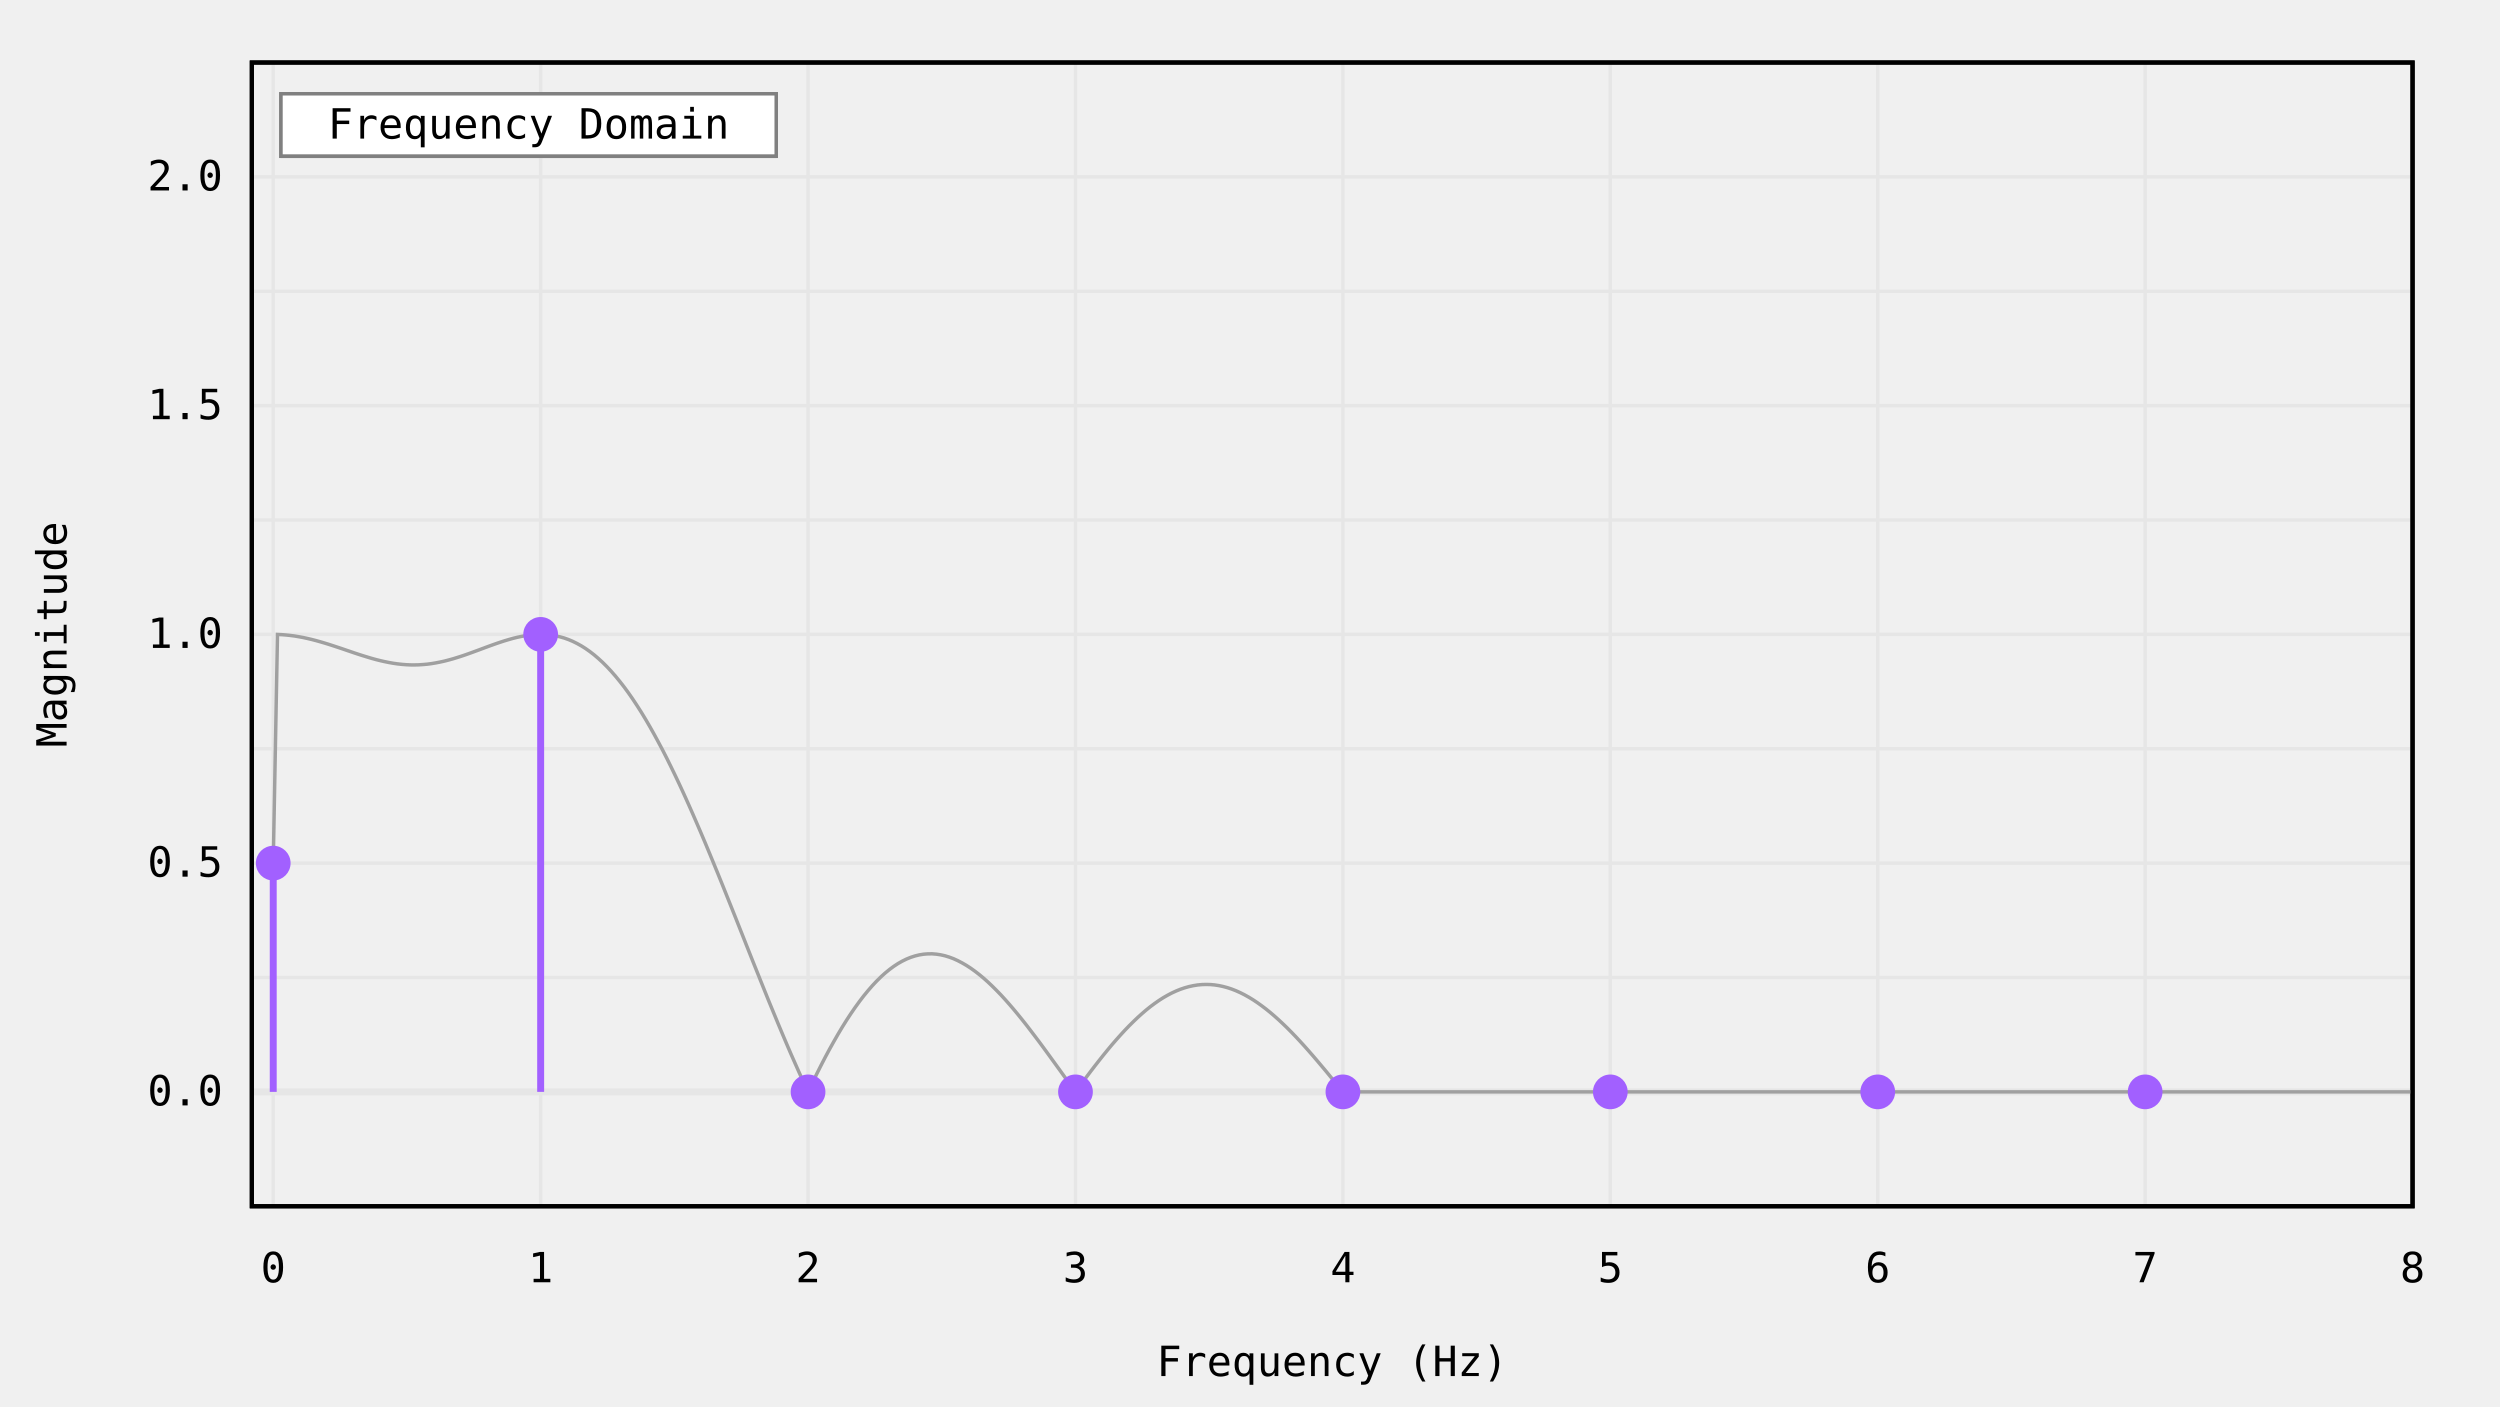
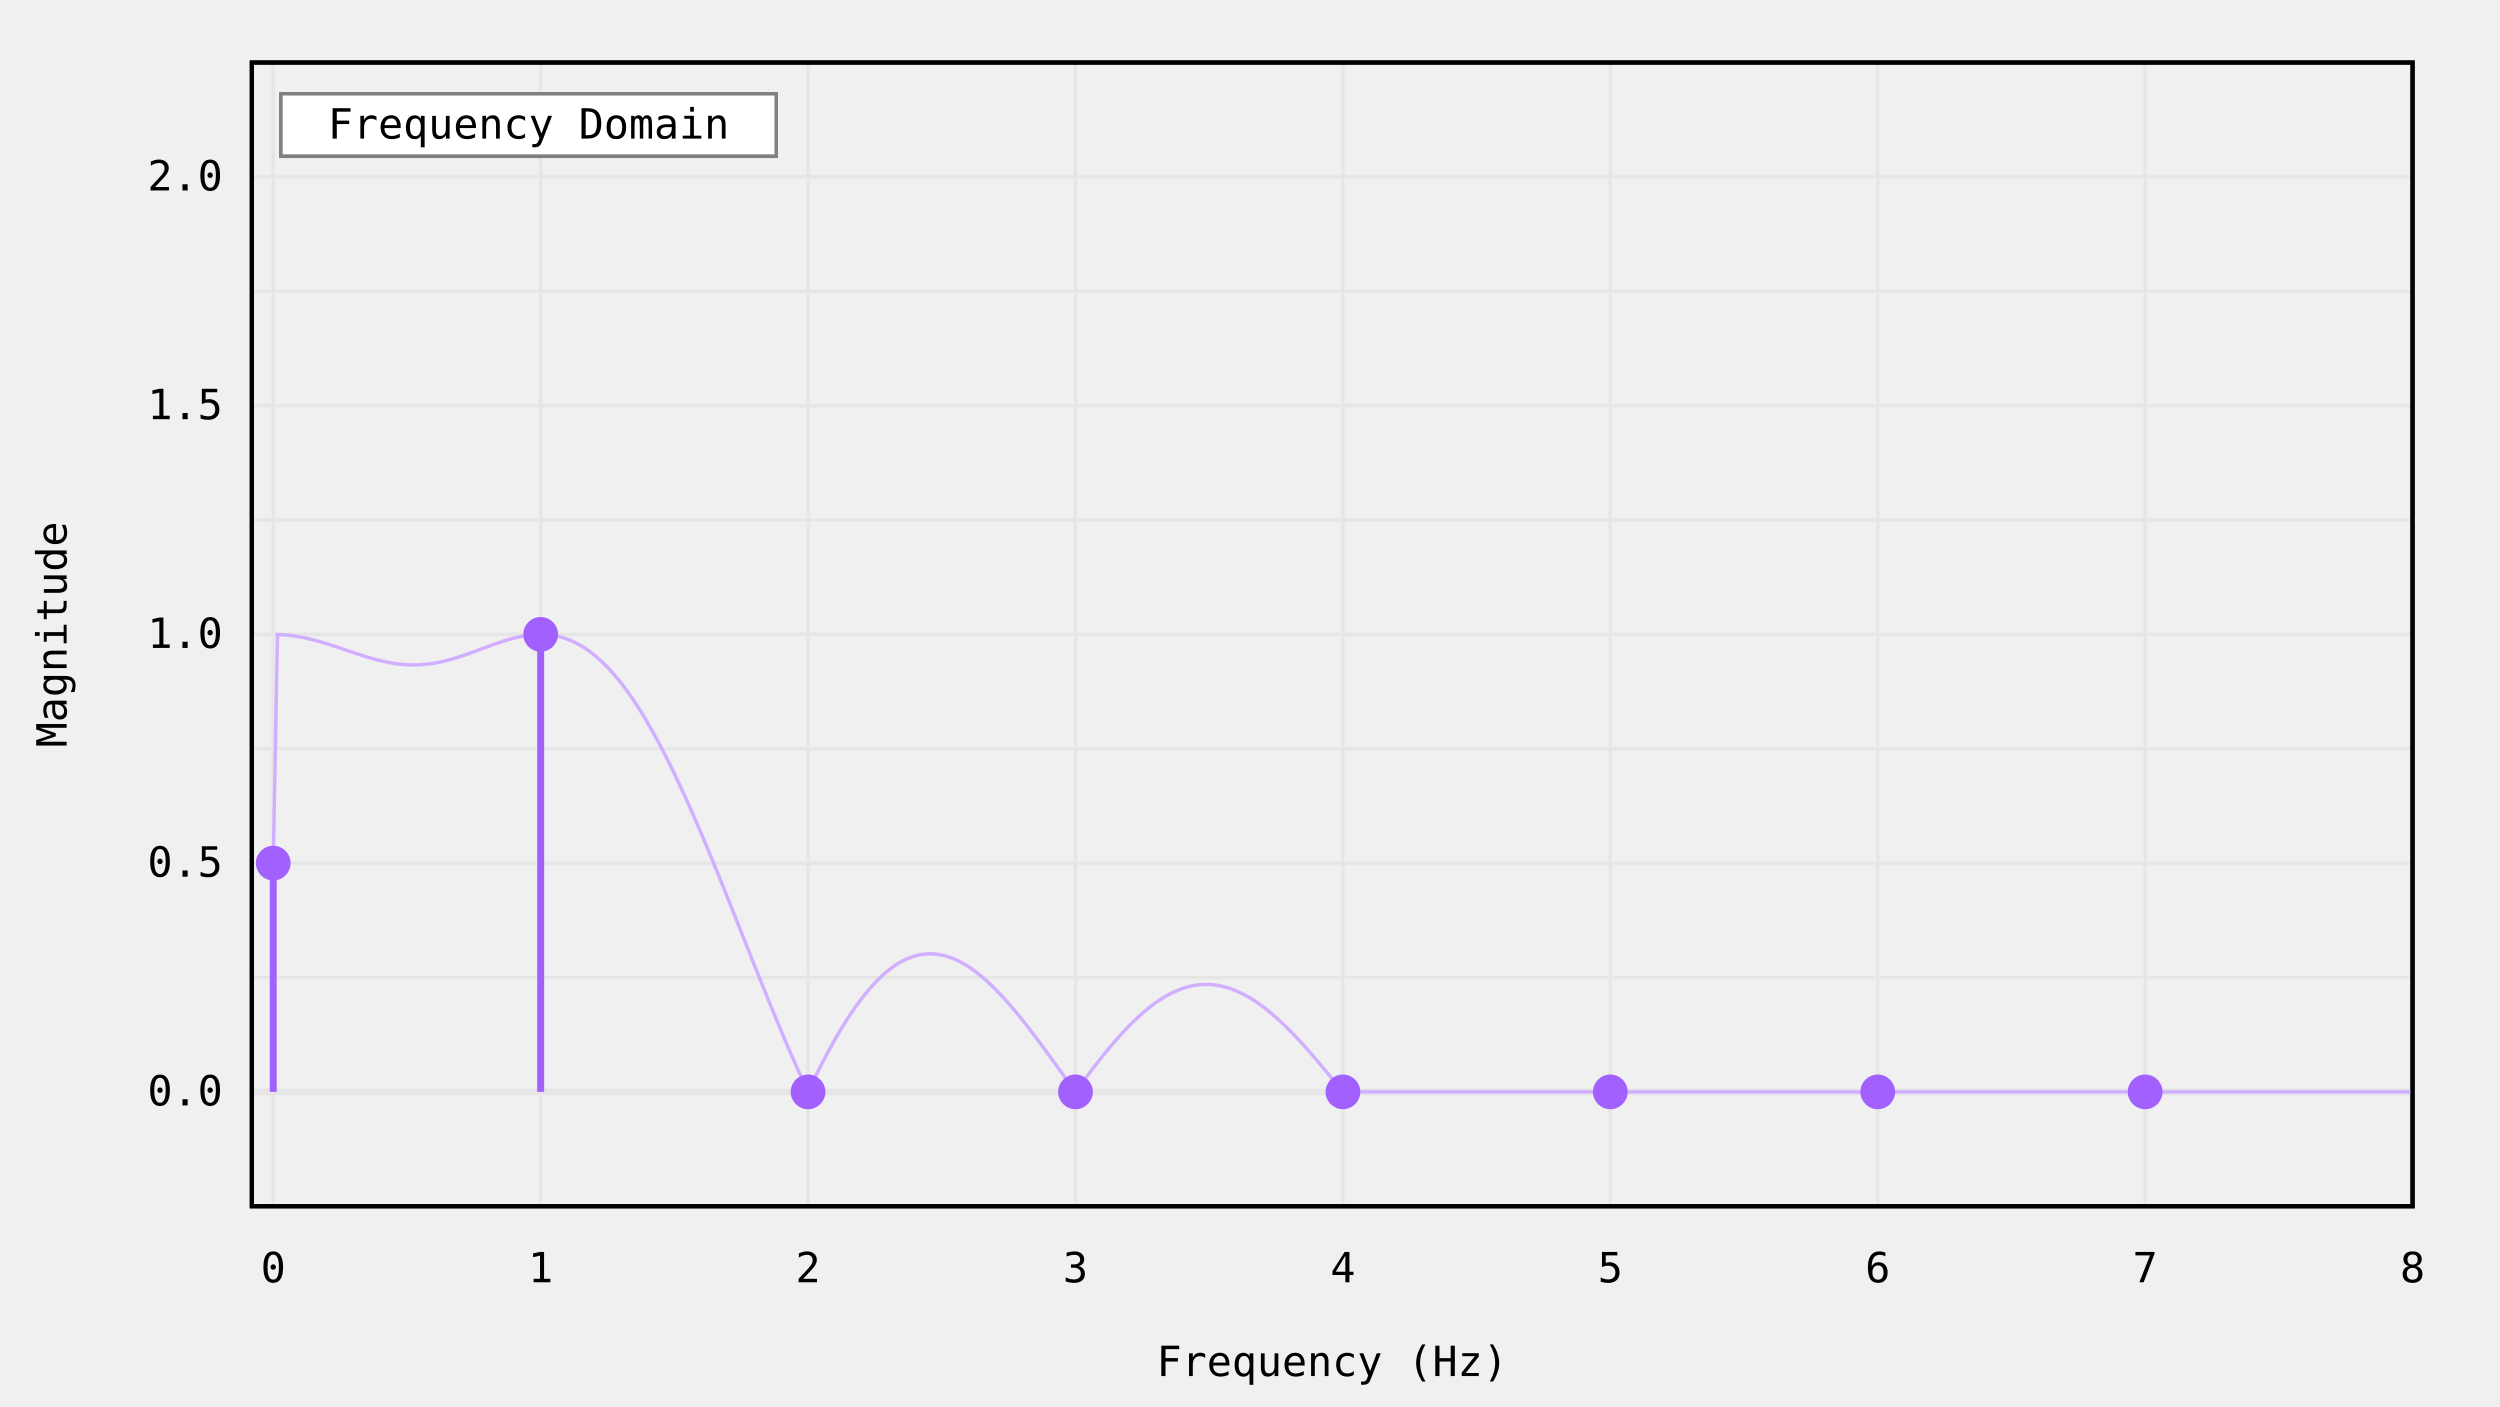
<svg xmlns="http://www.w3.org/2000/svg" xmlns:xlink="http://www.w3.org/1999/xlink" width="720" height="405" viewBox="0 0 720 405">
  <g id="gnuplot_canvas">
    <rect x="0" y="0" width="720" height="405" fill="none" />
    <defs>
      <circle id="gpDot" r="0.5" stroke-width="0.5" stroke="currentColor" />
      <path id="gpPt0" stroke-width="0.222" stroke="currentColor" d="M-1,0 h2 M0,-1 v2" />
      <path id="gpPt1" stroke-width="0.222" stroke="currentColor" d="M-1,-1 L1,1 M1,-1 L-1,1" />
      <path id="gpPt2" stroke-width="0.222" stroke="currentColor" d="M-1,0 L1,0 M0,-1 L0,1 M-1,-1 L1,1 M-1,1 L1,-1" />
      <rect id="gpPt3" stroke-width="0.222" stroke="currentColor" x="-1" y="-1" width="2" height="2" />
      <rect id="gpPt4" stroke-width="0.222" stroke="currentColor" fill="currentColor" x="-1" y="-1" width="2" height="2" />
      <circle id="gpPt5" stroke-width="0.222" stroke="currentColor" cx="0" cy="0" r="1" />
      <use xlink:href="#gpPt5" id="gpPt6" fill="currentColor" stroke="none" />
      <path id="gpPt7" stroke-width="0.222" stroke="currentColor" d="M0,-1.33 L-1.33,0.67 L1.33,0.67 z" />
      <use xlink:href="#gpPt7" id="gpPt8" fill="currentColor" stroke="none" />
      <use xlink:href="#gpPt7" id="gpPt9" stroke="currentColor" transform="rotate(180)" />
      <use xlink:href="#gpPt9" id="gpPt10" fill="currentColor" stroke="none" />
      <use xlink:href="#gpPt3" id="gpPt11" stroke="currentColor" transform="rotate(45)" />
      <use xlink:href="#gpPt11" id="gpPt12" fill="currentColor" stroke="none" />
      <path id="gpPt13" stroke-width="0.222" stroke="currentColor" d="M0,1.330 L1.265,0.411 L0.782,-1.067 L-0.782,-1.076 L-1.265,0.411 z" />
      <use xlink:href="#gpPt13" id="gpPt14" fill="currentColor" stroke="none" />
      <filter id="textbox" filterUnits="objectBoundingBox" x="0" y="0" height="1" width="1">
        <feFlood flood-color="white" flood-opacity="1" result="bgnd" />
        <feComposite in="SourceGraphic" in2="bgnd" operator="atop" />
      </filter>
      <filter id="greybox" filterUnits="objectBoundingBox" x="0" y="0" height="1" width="1">
        <feFlood flood-color="lightgrey" flood-opacity="1" result="grey" />
        <feComposite in="SourceGraphic" in2="grey" operator="atop" />
      </filter>
    </defs>
    <g fill="none" color="white" stroke="currentColor" stroke-width="1.00" stroke-linecap="butt" stroke-linejoin="miter">
</g>
    <g fill="none" color="white" stroke="currentColor" stroke-width="1.20" stroke-linecap="butt" stroke-linejoin="miter">
</g>
    <g fill="none" color="black" stroke="currentColor" stroke-width="1.20" stroke-linecap="butt" stroke-linejoin="miter">
</g>
    <g fill="none" color="black" stroke="black" stroke-width="1.00" stroke-linecap="butt" stroke-linejoin="miter">
</g>
    <g fill="none" color="black" stroke="currentColor" stroke-width="1.00" stroke-linecap="butt" stroke-linejoin="miter">
      <path stroke="rgb(230, 230, 230)" class="gridline" d="M72.53,347.40 L694.82,347.40  " />
    </g>
    <g fill="none" color="black" stroke="rgb(230, 230, 230)" stroke-width="1.20" stroke-linecap="butt" stroke-linejoin="miter">
</g>
    <g fill="none" color="black" stroke="currentColor" stroke-width="1.20" stroke-linecap="butt" stroke-linejoin="miter">
      <path stroke="black" d="M72.53,347.40 M694.82,347.40  " />
    </g>
    <g fill="none" color="black" stroke="black" stroke-width="1.00" stroke-linecap="butt" stroke-linejoin="miter">
</g>
    <g fill="none" color="black" stroke="currentColor" stroke-width="1.00" stroke-linecap="butt" stroke-linejoin="miter">
      <path stroke="rgb(230, 230, 230)" class="gridline" d="M72.53,314.46 L694.82,314.46  " />
    </g>
    <g fill="none" color="black" stroke="rgb(230, 230, 230)" stroke-width="1.20" stroke-linecap="butt" stroke-linejoin="miter">
</g>
    <g fill="none" color="black" stroke="currentColor" stroke-width="1.20" stroke-linecap="butt" stroke-linejoin="miter">
      <path stroke="black" d="M72.53,314.46 M694.82,314.46  " />
      <g transform="translate(64.14,318.36)" stroke="none" fill="black" font-family="monospace" font-size="12.00" text-anchor="end">
        <text>
          <tspan font-family="monospace"> 0.0</tspan>
        </text>
      </g>
    </g>
    <g fill="none" color="black" stroke="currentColor" stroke-width="1.20" stroke-linecap="butt" stroke-linejoin="miter">
</g>
    <g fill="none" color="black" stroke="black" stroke-width="1.00" stroke-linecap="butt" stroke-linejoin="miter">
</g>
    <g fill="none" color="black" stroke="currentColor" stroke-width="1.00" stroke-linecap="butt" stroke-linejoin="miter">
      <path stroke="rgb(230, 230, 230)" class="gridline" d="M72.53,281.52 L694.82,281.52  " />
    </g>
    <g fill="none" color="black" stroke="rgb(230, 230, 230)" stroke-width="1.20" stroke-linecap="butt" stroke-linejoin="miter">
</g>
    <g fill="none" color="black" stroke="currentColor" stroke-width="1.20" stroke-linecap="butt" stroke-linejoin="miter">
      <path stroke="black" d="M72.53,281.52 M694.82,281.52  " />
    </g>
    <g fill="none" color="black" stroke="black" stroke-width="1.00" stroke-linecap="butt" stroke-linejoin="miter">
</g>
    <g fill="none" color="black" stroke="currentColor" stroke-width="1.00" stroke-linecap="butt" stroke-linejoin="miter">
      <path stroke="rgb(230, 230, 230)" class="gridline" d="M72.53,248.58 L694.82,248.58  " />
    </g>
    <g fill="none" color="black" stroke="rgb(230, 230, 230)" stroke-width="1.20" stroke-linecap="butt" stroke-linejoin="miter">
</g>
    <g fill="none" color="black" stroke="currentColor" stroke-width="1.20" stroke-linecap="butt" stroke-linejoin="miter">
      <path stroke="black" d="M72.53,248.58 M694.82,248.58  " />
      <g transform="translate(64.14,252.48)" stroke="none" fill="black" font-family="monospace" font-size="12.00" text-anchor="end">
        <text>
          <tspan font-family="monospace"> 0.5</tspan>
        </text>
      </g>
    </g>
    <g fill="none" color="black" stroke="currentColor" stroke-width="1.20" stroke-linecap="butt" stroke-linejoin="miter">
</g>
    <g fill="none" color="black" stroke="black" stroke-width="1.00" stroke-linecap="butt" stroke-linejoin="miter">
</g>
    <g fill="none" color="black" stroke="currentColor" stroke-width="1.00" stroke-linecap="butt" stroke-linejoin="miter">
      <path stroke="rgb(230, 230, 230)" class="gridline" d="M72.53,215.64 L694.82,215.64  " />
    </g>
    <g fill="none" color="black" stroke="rgb(230, 230, 230)" stroke-width="1.20" stroke-linecap="butt" stroke-linejoin="miter">
</g>
    <g fill="none" color="black" stroke="currentColor" stroke-width="1.20" stroke-linecap="butt" stroke-linejoin="miter">
      <path stroke="black" d="M72.53,215.64 M694.82,215.64  " />
    </g>
    <g fill="none" color="black" stroke="black" stroke-width="1.00" stroke-linecap="butt" stroke-linejoin="miter">
</g>
    <g fill="none" color="black" stroke="currentColor" stroke-width="1.00" stroke-linecap="butt" stroke-linejoin="miter">
      <path stroke="rgb(230, 230, 230)" class="gridline" d="M72.53,182.70 L694.82,182.70  " />
    </g>
    <g fill="none" color="black" stroke="rgb(230, 230, 230)" stroke-width="1.20" stroke-linecap="butt" stroke-linejoin="miter">
</g>
    <g fill="none" color="black" stroke="currentColor" stroke-width="1.20" stroke-linecap="butt" stroke-linejoin="miter">
      <path stroke="black" d="M72.53,182.70 M694.82,182.70  " />
      <g transform="translate(64.14,186.60)" stroke="none" fill="black" font-family="monospace" font-size="12.00" text-anchor="end">
        <text>
          <tspan font-family="monospace"> 1.0</tspan>
        </text>
      </g>
    </g>
    <g fill="none" color="black" stroke="currentColor" stroke-width="1.20" stroke-linecap="butt" stroke-linejoin="miter">
</g>
    <g fill="none" color="black" stroke="black" stroke-width="1.00" stroke-linecap="butt" stroke-linejoin="miter">
</g>
    <g fill="none" color="black" stroke="currentColor" stroke-width="1.00" stroke-linecap="butt" stroke-linejoin="miter">
      <path stroke="rgb(230, 230, 230)" class="gridline" d="M72.53,149.77 L694.82,149.77  " />
    </g>
    <g fill="none" color="black" stroke="rgb(230, 230, 230)" stroke-width="1.20" stroke-linecap="butt" stroke-linejoin="miter">
</g>
    <g fill="none" color="black" stroke="currentColor" stroke-width="1.20" stroke-linecap="butt" stroke-linejoin="miter">
      <path stroke="black" d="M72.53,149.77 M694.82,149.77  " />
    </g>
    <g fill="none" color="black" stroke="black" stroke-width="1.00" stroke-linecap="butt" stroke-linejoin="miter">
</g>
    <g fill="none" color="black" stroke="currentColor" stroke-width="1.00" stroke-linecap="butt" stroke-linejoin="miter">
      <path stroke="rgb(230, 230, 230)" class="gridline" d="M72.53,116.83 L694.82,116.83  " />
    </g>
    <g fill="none" color="black" stroke="rgb(230, 230, 230)" stroke-width="1.20" stroke-linecap="butt" stroke-linejoin="miter">
</g>
    <g fill="none" color="black" stroke="currentColor" stroke-width="1.20" stroke-linecap="butt" stroke-linejoin="miter">
      <path stroke="black" d="M72.53,116.83 M694.82,116.83  " />
      <g transform="translate(64.14,120.73)" stroke="none" fill="black" font-family="monospace" font-size="12.00" text-anchor="end">
        <text>
          <tspan font-family="monospace"> 1.5</tspan>
        </text>
      </g>
    </g>
    <g fill="none" color="black" stroke="currentColor" stroke-width="1.20" stroke-linecap="butt" stroke-linejoin="miter">
</g>
    <g fill="none" color="black" stroke="black" stroke-width="1.00" stroke-linecap="butt" stroke-linejoin="miter">
</g>
    <g fill="none" color="black" stroke="currentColor" stroke-width="1.00" stroke-linecap="butt" stroke-linejoin="miter">
      <path stroke="rgb(230, 230, 230)" class="gridline" d="M72.53,83.89 L694.82,83.89  " />
    </g>
    <g fill="none" color="black" stroke="rgb(230, 230, 230)" stroke-width="1.20" stroke-linecap="butt" stroke-linejoin="miter">
</g>
    <g fill="none" color="black" stroke="currentColor" stroke-width="1.20" stroke-linecap="butt" stroke-linejoin="miter">
      <path stroke="black" d="M72.53,83.89 M694.82,83.89  " />
    </g>
    <g fill="none" color="black" stroke="black" stroke-width="1.00" stroke-linecap="butt" stroke-linejoin="miter">
</g>
    <g fill="none" color="black" stroke="currentColor" stroke-width="1.00" stroke-linecap="butt" stroke-linejoin="miter">
      <path stroke="rgb(230, 230, 230)" class="gridline" d="M72.53,50.95 L694.82,50.95  " />
    </g>
    <g fill="none" color="black" stroke="rgb(230, 230, 230)" stroke-width="1.20" stroke-linecap="butt" stroke-linejoin="miter">
</g>
    <g fill="none" color="black" stroke="currentColor" stroke-width="1.20" stroke-linecap="butt" stroke-linejoin="miter">
      <path stroke="black" d="M72.53,50.95 M694.82,50.95  " />
      <g transform="translate(64.14,54.85)" stroke="none" fill="black" font-family="monospace" font-size="12.00" text-anchor="end">
        <text>
          <tspan font-family="monospace"> 2.0</tspan>
        </text>
      </g>
    </g>
    <g fill="none" color="black" stroke="currentColor" stroke-width="1.20" stroke-linecap="butt" stroke-linejoin="miter">
</g>
    <g fill="none" color="black" stroke="black" stroke-width="1.00" stroke-linecap="butt" stroke-linejoin="miter">
</g>
    <g fill="none" color="black" stroke="currentColor" stroke-width="1.00" stroke-linecap="butt" stroke-linejoin="miter">
      <path stroke="rgb(230, 230, 230)" class="gridline" d="M72.53,18.01 L694.82,18.01  " />
    </g>
    <g fill="none" color="black" stroke="rgb(230, 230, 230)" stroke-width="1.20" stroke-linecap="butt" stroke-linejoin="miter">
</g>
    <g fill="none" color="black" stroke="currentColor" stroke-width="1.20" stroke-linecap="butt" stroke-linejoin="miter">
      <path stroke="black" d="M72.53,18.01 M694.82,18.01  " />
    </g>
    <g fill="none" color="black" stroke="black" stroke-width="1.00" stroke-linecap="butt" stroke-linejoin="miter">
</g>
    <g fill="none" color="black" stroke="currentColor" stroke-width="1.00" stroke-linecap="butt" stroke-linejoin="miter">
      <path stroke="rgb(230, 230, 230)" class="gridline" d="M78.69,347.40 L78.69,18.01  " />
    </g>
    <g fill="none" color="black" stroke="rgb(230, 230, 230)" stroke-width="1.20" stroke-linecap="butt" stroke-linejoin="miter">
</g>
    <g fill="none" color="black" stroke="currentColor" stroke-width="1.20" stroke-linecap="butt" stroke-linejoin="miter">
      <path stroke="black" d="M78.69,347.40 M78.69,18.01  " />
      <g transform="translate(78.69,369.30)" stroke="none" fill="black" font-family="monospace" font-size="12.00" text-anchor="middle">
        <text>
          <tspan font-family="monospace"> 0</tspan>
        </text>
      </g>
    </g>
    <g fill="none" color="black" stroke="currentColor" stroke-width="1.20" stroke-linecap="butt" stroke-linejoin="miter">
</g>
    <g fill="none" color="black" stroke="black" stroke-width="1.00" stroke-linecap="butt" stroke-linejoin="miter">
</g>
    <g fill="none" color="black" stroke="currentColor" stroke-width="1.00" stroke-linecap="butt" stroke-linejoin="miter">
      <path stroke="rgb(230, 230, 230)" class="gridline" d="M155.71,347.40 L155.71,45.01 M155.71,27.01 L155.71,18.01  " />
    </g>
    <g fill="none" color="black" stroke="rgb(230, 230, 230)" stroke-width="1.20" stroke-linecap="butt" stroke-linejoin="miter">
</g>
    <g fill="none" color="black" stroke="currentColor" stroke-width="1.20" stroke-linecap="butt" stroke-linejoin="miter">
      <path stroke="black" d="M155.71,347.40 M155.71,18.01  " />
      <g transform="translate(155.71,369.30)" stroke="none" fill="black" font-family="monospace" font-size="12.00" text-anchor="middle">
        <text>
          <tspan font-family="monospace"> 1</tspan>
        </text>
      </g>
    </g>
    <g fill="none" color="black" stroke="currentColor" stroke-width="1.20" stroke-linecap="butt" stroke-linejoin="miter">
</g>
    <g fill="none" color="black" stroke="black" stroke-width="1.00" stroke-linecap="butt" stroke-linejoin="miter">
</g>
    <g fill="none" color="black" stroke="currentColor" stroke-width="1.00" stroke-linecap="butt" stroke-linejoin="miter">
      <path stroke="rgb(230, 230, 230)" class="gridline" d="M232.72,347.40 L232.72,18.01  " />
    </g>
    <g fill="none" color="black" stroke="rgb(230, 230, 230)" stroke-width="1.20" stroke-linecap="butt" stroke-linejoin="miter">
</g>
    <g fill="none" color="black" stroke="currentColor" stroke-width="1.20" stroke-linecap="butt" stroke-linejoin="miter">
      <path stroke="black" d="M232.72,347.40 M232.72,18.01  " />
      <g transform="translate(232.72,369.30)" stroke="none" fill="black" font-family="monospace" font-size="12.00" text-anchor="middle">
        <text>
          <tspan font-family="monospace"> 2</tspan>
        </text>
      </g>
    </g>
    <g fill="none" color="black" stroke="currentColor" stroke-width="1.20" stroke-linecap="butt" stroke-linejoin="miter">
</g>
    <g fill="none" color="black" stroke="black" stroke-width="1.00" stroke-linecap="butt" stroke-linejoin="miter">
</g>
    <g fill="none" color="black" stroke="currentColor" stroke-width="1.00" stroke-linecap="butt" stroke-linejoin="miter">
      <path stroke="rgb(230, 230, 230)" class="gridline" d="M309.74,347.40 L309.74,18.01  " />
    </g>
    <g fill="none" color="black" stroke="rgb(230, 230, 230)" stroke-width="1.20" stroke-linecap="butt" stroke-linejoin="miter">
</g>
    <g fill="none" color="black" stroke="currentColor" stroke-width="1.20" stroke-linecap="butt" stroke-linejoin="miter">
      <path stroke="black" d="M309.74,347.40 M309.74,18.01  " />
      <g transform="translate(309.74,369.30)" stroke="none" fill="black" font-family="monospace" font-size="12.00" text-anchor="middle">
        <text>
          <tspan font-family="monospace"> 3</tspan>
        </text>
      </g>
    </g>
    <g fill="none" color="black" stroke="currentColor" stroke-width="1.20" stroke-linecap="butt" stroke-linejoin="miter">
</g>
    <g fill="none" color="black" stroke="black" stroke-width="1.00" stroke-linecap="butt" stroke-linejoin="miter">
</g>
    <g fill="none" color="black" stroke="currentColor" stroke-width="1.00" stroke-linecap="butt" stroke-linejoin="miter">
      <path stroke="rgb(230, 230, 230)" class="gridline" d="M386.76,347.40 L386.76,18.01  " />
    </g>
    <g fill="none" color="black" stroke="rgb(230, 230, 230)" stroke-width="1.20" stroke-linecap="butt" stroke-linejoin="miter">
</g>
    <g fill="none" color="black" stroke="currentColor" stroke-width="1.20" stroke-linecap="butt" stroke-linejoin="miter">
      <path stroke="black" d="M386.76,347.40 M386.76,18.01  " />
      <g transform="translate(386.76,369.30)" stroke="none" fill="black" font-family="monospace" font-size="12.00" text-anchor="middle">
        <text>
          <tspan font-family="monospace"> 4</tspan>
        </text>
      </g>
    </g>
    <g fill="none" color="black" stroke="currentColor" stroke-width="1.20" stroke-linecap="butt" stroke-linejoin="miter">
</g>
    <g fill="none" color="black" stroke="black" stroke-width="1.00" stroke-linecap="butt" stroke-linejoin="miter">
</g>
    <g fill="none" color="black" stroke="currentColor" stroke-width="1.00" stroke-linecap="butt" stroke-linejoin="miter">
      <path stroke="rgb(230, 230, 230)" class="gridline" d="M463.77,347.40 L463.77,18.01  " />
    </g>
    <g fill="none" color="black" stroke="rgb(230, 230, 230)" stroke-width="1.20" stroke-linecap="butt" stroke-linejoin="miter">
</g>
    <g fill="none" color="black" stroke="currentColor" stroke-width="1.20" stroke-linecap="butt" stroke-linejoin="miter">
      <path stroke="black" d="M463.77,347.40 M463.77,18.01  " />
      <g transform="translate(463.77,369.30)" stroke="none" fill="black" font-family="monospace" font-size="12.00" text-anchor="middle">
        <text>
          <tspan font-family="monospace"> 5</tspan>
        </text>
      </g>
    </g>
    <g fill="none" color="black" stroke="currentColor" stroke-width="1.20" stroke-linecap="butt" stroke-linejoin="miter">
</g>
    <g fill="none" color="black" stroke="black" stroke-width="1.00" stroke-linecap="butt" stroke-linejoin="miter">
</g>
    <g fill="none" color="black" stroke="currentColor" stroke-width="1.00" stroke-linecap="butt" stroke-linejoin="miter">
      <path stroke="rgb(230, 230, 230)" class="gridline" d="M540.79,347.40 L540.79,18.01  " />
    </g>
    <g fill="none" color="black" stroke="rgb(230, 230, 230)" stroke-width="1.20" stroke-linecap="butt" stroke-linejoin="miter">
</g>
    <g fill="none" color="black" stroke="currentColor" stroke-width="1.20" stroke-linecap="butt" stroke-linejoin="miter">
      <path stroke="black" d="M540.79,347.40 M540.79,18.01  " />
      <g transform="translate(540.79,369.30)" stroke="none" fill="black" font-family="monospace" font-size="12.00" text-anchor="middle">
        <text>
          <tspan font-family="monospace"> 6</tspan>
        </text>
      </g>
    </g>
    <g fill="none" color="black" stroke="currentColor" stroke-width="1.20" stroke-linecap="butt" stroke-linejoin="miter">
</g>
    <g fill="none" color="black" stroke="black" stroke-width="1.00" stroke-linecap="butt" stroke-linejoin="miter">
</g>
    <g fill="none" color="black" stroke="currentColor" stroke-width="1.00" stroke-linecap="butt" stroke-linejoin="miter">
      <path stroke="rgb(230, 230, 230)" class="gridline" d="M617.80,347.40 L617.80,18.01  " />
    </g>
    <g fill="none" color="black" stroke="rgb(230, 230, 230)" stroke-width="1.20" stroke-linecap="butt" stroke-linejoin="miter">
</g>
    <g fill="none" color="black" stroke="currentColor" stroke-width="1.20" stroke-linecap="butt" stroke-linejoin="miter">
      <path stroke="black" d="M617.80,347.40 M617.80,18.01  " />
      <g transform="translate(617.80,369.30)" stroke="none" fill="black" font-family="monospace" font-size="12.00" text-anchor="middle">
        <text>
          <tspan font-family="monospace"> 7</tspan>
        </text>
      </g>
    </g>
    <g fill="none" color="black" stroke="currentColor" stroke-width="1.20" stroke-linecap="butt" stroke-linejoin="miter">
</g>
    <g fill="none" color="black" stroke="black" stroke-width="1.00" stroke-linecap="butt" stroke-linejoin="miter">
</g>
    <g fill="none" color="black" stroke="currentColor" stroke-width="1.00" stroke-linecap="butt" stroke-linejoin="miter">
      <path stroke="rgb(230, 230, 230)" class="gridline" d="M694.82,347.40 L694.82,18.01  " />
    </g>
    <g fill="none" color="black" stroke="rgb(230, 230, 230)" stroke-width="1.20" stroke-linecap="butt" stroke-linejoin="miter">
</g>
    <g fill="none" color="black" stroke="currentColor" stroke-width="1.20" stroke-linecap="butt" stroke-linejoin="miter">
      <path stroke="black" d="M694.82,347.40 M694.82,18.01  " />
      <g transform="translate(694.82,369.30)" stroke="none" fill="black" font-family="monospace" font-size="12.00" text-anchor="middle">
        <text>
          <tspan font-family="monospace"> 8</tspan>
        </text>
      </g>
    </g>
    <g fill="none" color="black" stroke="currentColor" stroke-width="1.20" stroke-linecap="butt" stroke-linejoin="miter">
</g>
    <g fill="none" color="black" stroke="black" stroke-width="2.00" stroke-linecap="butt" stroke-linejoin="miter">
</g>
    <g fill="none" color="black" stroke="currentColor" stroke-width="2.00" stroke-linecap="butt" stroke-linejoin="miter">
      <path stroke="rgb(230, 230, 230)" d="M72.53,314.46 L694.82,314.46  " />
    </g>
    <g fill="none" color="black" stroke="rgb(230, 230, 230)" stroke-width="1.20" stroke-linecap="butt" stroke-linejoin="miter">
</g>
    <g fill="none" color="black" stroke="currentColor" stroke-width="1.20" stroke-linecap="butt" stroke-linejoin="miter">
      <path stroke="black" d="M72.53,18.01 L72.53,347.40 L694.82,347.40 L694.82,18.01 L72.53,18.01 Z  " />
    </g>
    <g fill="none" color="black" stroke="currentColor" stroke-width="1.20" stroke-linecap="butt" stroke-linejoin="miter">
      <g transform="translate(19.18,182.71) rotate(270)" stroke="none" fill="black" font-family="monospace" font-size="12.00" text-anchor="middle">
        <text>
          <tspan font-family="monospace">Magnitude</tspan>
        </text>
      </g>
    </g>
    <g fill="none" color="black" stroke="currentColor" stroke-width="1.20" stroke-linecap="butt" stroke-linejoin="miter">
      <g transform="translate(383.67,396.30)" stroke="none" fill="black" font-family="monospace" font-size="12.00" text-anchor="middle">
        <text>
          <tspan font-family="monospace">Frequency (Hz)</tspan>
        </text>
      </g>
    </g>
    <g fill="none" color="black" stroke="currentColor" stroke-width="1.20" stroke-linecap="butt" stroke-linejoin="miter">
</g>
    <g fill="none" color="black" stroke="currentColor" stroke-width="1.00" stroke-linecap="butt" stroke-linejoin="miter">
</g>
    <g fill="none" color="black" stroke="currentColor" stroke-width="1.00" stroke-linecap="butt" stroke-linejoin="miter">
      <path stroke="rgb(128, 128, 128)" d="M80.92,45.01 L80.92,27.01 L223.55,27.01 L223.55,45.01 L80.92,45.01 Z  " />
      <path stroke="rgb(128, 128, 128)" d="M80.92,45.01 L223.55,45.01  " />
    </g>
    <g id="gnuplot_plot_1">
      <g fill="none" color="black" stroke="currentColor" stroke-width="1.00" stroke-linecap="butt" stroke-linejoin="miter">
-         <path stroke="rgb(160, 160, 160)" d="M78.69,248.58 L79.92,182.72 L81.16,182.78 L82.39,182.88 L83.62,183.01 L84.85,183.17 L86.08,183.38 L87.32,183.61   L88.55,183.88 L89.78,184.17 L91.01,184.49 L92.25,184.84 L93.48,185.20 L94.71,185.58 L95.94,185.98 L97.18,186.39   L98.41,186.80 L99.64,187.22 L100.87,187.64 L102.10,188.06 L103.34,188.47 L104.57,188.86 L105.80,189.24 L107.03,189.61   L108.27,189.95 L109.50,190.26 L110.73,190.54 L111.96,190.79 L113.19,191.01 L114.43,191.19 L115.66,191.33 L116.89,191.43   L118.12,191.49 L119.36,191.50 L120.59,191.47 L121.82,191.39 L123.05,191.28 L124.28,191.12 L125.52,190.91 L126.75,190.67   L127.98,190.40 L129.21,190.08 L130.45,189.74 L131.68,189.36 L132.91,188.97 L134.14,188.55 L135.38,188.11 L136.61,187.66   L137.84,187.21 L139.07,186.75 L140.30,186.29 L141.54,185.84 L142.77,185.40 L144.00,184.98 L145.23,184.58 L146.47,184.21   L147.70,183.86 L148.93,183.55 L150.16,183.29 L151.39,183.07 L152.63,182.89 L153.86,182.77 L155.09,182.71 L156.32,182.71   L157.56,182.78 L158.79,182.91 L160.02,183.12 L161.25,183.40 L162.48,183.75 L163.72,184.19 L164.95,184.71 L166.18,185.32   L167.41,186.00 L168.65,186.78 L169.88,187.65 L171.11,188.60 L172.34,189.65 L173.58,190.79 L174.81,192.02 L176.04,193.34   L177.27,194.75 L178.50,196.25 L179.74,197.84 L180.97,199.52 L182.20,201.29 L183.43,203.15 L184.67,205.09 L185.90,207.12   L187.13,209.23 L188.36,211.42 L189.59,213.68 L190.83,216.02 L192.06,218.43 L193.29,220.92 L194.52,223.46 L195.76,226.08   L196.99,228.75 L198.22,231.48 L199.45,234.26 L200.68,237.09 L201.92,239.97 L203.15,242.88 L204.38,245.84 L205.61,248.83   L206.85,251.85 L208.08,254.89 L209.31,257.96 L210.54,261.04 L211.78,264.14 L213.01,267.24 L214.24,270.35 L215.47,273.46   L216.70,276.56 L217.94,279.65 L219.17,282.73 L220.40,285.79 L221.63,288.83 L222.87,291.84 L224.10,294.82 L225.33,297.76   L226.56,300.67 L227.79,303.53 L229.03,306.34 L230.26,309.11 L231.49,311.81 L232.72,314.46 L233.96,311.87 L235.19,309.35   L236.42,306.90 L237.65,304.52 L238.88,302.22 L240.12,300.00 L241.35,297.85 L242.58,295.79 L243.81,293.82 L245.05,291.93   L246.28,290.14 L247.51,288.44 L248.74,286.83 L249.98,285.32 L251.21,283.90 L252.44,282.59 L253.67,281.37 L254.90,280.26   L256.14,279.24 L257.37,278.33 L258.60,277.52 L259.83,276.82 L261.07,276.21 L262.30,275.71 L263.53,275.31 L264.76,275.01   L265.99,274.81 L267.23,274.71 L268.46,274.70 L269.69,274.80 L270.92,274.99 L272.16,275.27 L273.39,275.65 L274.62,276.11   L275.85,276.67 L277.08,277.31 L278.32,278.03 L279.55,278.83 L280.78,279.71 L282.01,280.66 L283.25,281.69 L284.48,282.78   L285.71,283.95 L286.94,285.17 L288.18,286.45 L289.41,287.79 L290.64,289.18 L291.87,290.61 L293.10,292.09 L294.34,293.62   L295.57,295.17 L296.80,296.77 L298.03,298.39 L299.27,300.03 L300.50,301.70 L301.73,303.38 L302.96,305.08 L304.19,306.78   L305.43,308.49 L306.66,310.20 L307.89,311.91 L309.12,313.61 L310.36,313.62 L311.59,311.94 L312.82,310.28 L314.05,308.65   L315.28,307.04 L316.52,305.46 L317.75,303.91 L318.98,302.40 L320.21,300.92 L321.45,299.49 L322.68,298.11 L323.91,296.77   L325.14,295.49 L326.38,294.26 L327.61,293.08 L328.84,291.97 L330.07,290.91 L331.30,289.92 L332.54,289.00 L333.77,288.14   L335.00,287.35 L336.23,286.64 L337.47,285.99 L338.70,285.42 L339.93,284.92 L341.16,284.50 L342.39,284.15 L343.63,283.88   L344.86,283.68 L346.09,283.56 L347.32,283.52 L348.56,283.55 L349.79,283.66 L351.02,283.85 L352.25,284.11 L353.48,284.44   L354.72,284.85 L355.95,285.33 L357.18,285.88 L358.41,286.50 L359.65,287.19 L360.88,287.94 L362.11,288.76 L363.34,289.64   L364.58,290.58 L365.81,291.57 L367.04,292.62 L368.27,293.72 L369.50,294.87 L370.74,296.07 L371.97,297.31 L373.20,298.59   L374.43,299.91 L375.67,301.27 L376.90,302.66 L378.13,304.07 L379.36,305.51 L380.59,306.97 L381.83,308.44 L383.06,309.94   L384.29,311.44 L385.52,312.95 L386.76,314.46 L387.99,314.46 L389.22,314.46 L390.45,314.46 L391.68,314.46 L392.92,314.46   L394.15,314.46 L395.38,314.46 L396.61,314.46 L397.85,314.46 L399.08,314.46 L400.31,314.46 L401.54,314.46 L402.77,314.46   L404.01,314.46 L405.24,314.46 L406.47,314.46 L407.70,314.46 L408.94,314.46 L410.17,314.46 L411.40,314.46 L412.63,314.46   L413.87,314.46 L415.10,314.46 L416.33,314.46 L417.56,314.46 L418.79,314.46 L420.03,314.46 L421.26,314.46 L422.49,314.46   L423.72,314.46 L424.96,314.46 L426.19,314.46 L427.42,314.46 L428.65,314.46 L429.88,314.46 L431.12,314.46 L432.35,314.46   L433.58,314.46 L434.81,314.46 L436.05,314.46 L437.28,314.46 L438.51,314.46 L439.74,314.46 L440.97,314.46 L442.21,314.46   L443.44,314.46 L444.67,314.46 L445.90,314.46 L447.14,314.46 L448.37,314.46 L449.60,314.46 L450.83,314.46 L452.07,314.46   L453.30,314.46 L454.53,314.46 L455.76,314.46 L456.99,314.46 L458.23,314.46 L459.46,314.46 L460.69,314.46 L461.92,314.46   L463.16,314.46 L464.39,314.46 L465.62,314.46 L466.85,314.46 L468.08,314.46 L469.32,314.46 L470.55,314.46 L471.78,314.46   L473.01,314.46 L474.25,314.46 L475.48,314.46 L476.71,314.46 L477.94,314.46 L479.17,314.46 L480.41,314.46 L481.64,314.46   L482.87,314.46 L484.10,314.46 L485.34,314.46 L486.57,314.46 L487.80,314.46 L489.03,314.46 L490.27,314.46 L491.50,314.46   L492.73,314.46 L493.96,314.46 L495.19,314.46 L496.43,314.46 L497.66,314.46 L498.89,314.46 L500.12,314.46 L501.36,314.46   L502.59,314.46 L503.82,314.46 L505.05,314.46 L506.28,314.46 L507.52,314.46 L508.75,314.46 L509.98,314.46 L511.21,314.46   L512.45,314.46 L513.68,314.46 L514.91,314.46 L516.14,314.46 L517.37,314.46 L518.61,314.46 L519.84,314.46 L521.07,314.46   L522.30,314.46 L523.54,314.46 L524.77,314.46 L526.00,314.46 L527.23,314.46 L528.47,314.46 L529.70,314.46 L530.93,314.46   L532.16,314.46 L533.39,314.46 L534.63,314.46 L535.86,314.46 L537.09,314.46 L538.32,314.46 L539.56,314.46 L540.79,314.46   L542.02,314.46 L543.25,314.46 L544.48,314.46 L545.72,314.46 L546.95,314.46 L548.18,314.46 L549.41,314.46 L550.65,314.46   L551.88,314.46 L553.11,314.46 L554.34,314.46 L555.57,314.46 L556.81,314.46 L558.04,314.46 L559.27,314.46 L560.50,314.46   L561.74,314.46 L562.97,314.46 L564.20,314.46 L565.43,314.46 L566.67,314.46 L567.90,314.46 L569.13,314.46 L570.36,314.46   L571.59,314.46 L572.83,314.46 L574.06,314.46 L575.29,314.46 L576.52,314.46 L577.76,314.46 L578.99,314.46 L580.22,314.46   L581.45,314.46 L582.68,314.46 L583.92,314.46 L585.15,314.46 L586.38,314.46 L587.61,314.46 L588.85,314.46 L590.08,314.46   L591.31,314.46 L592.54,314.46 L593.77,314.46 L595.01,314.46 L596.24,314.46 L597.47,314.46 L598.70,314.46 L599.94,314.46   L601.17,314.46 L602.40,314.46 L603.63,314.46 L604.87,314.46 L606.10,314.46 L607.33,314.46 L608.56,314.46 L609.79,314.46   L611.03,314.46 L612.26,314.46 L613.49,314.46 L614.72,314.46 L615.96,314.46 L617.19,314.46 L618.42,314.46 L619.65,314.46   L620.88,314.46 L622.12,314.46 L623.35,314.46 L624.58,314.46 L625.81,314.46 L627.05,314.46 L628.28,314.46 L629.51,314.46   L630.74,314.46 L631.97,314.46 L633.21,314.46 L634.44,314.46 L635.67,314.46 L636.90,314.46 L638.14,314.46 L639.37,314.46   L640.60,314.46 L641.83,314.46 L643.07,314.46 L644.30,314.46 L645.53,314.46 L646.76,314.46 L647.99,314.46 L649.23,314.46   L650.46,314.46 L651.69,314.46 L652.92,314.46 L654.16,314.46 L655.39,314.46 L656.62,314.46 L657.85,314.46 L659.08,314.46   L660.32,314.46 L661.55,314.46 L662.78,314.46 L664.01,314.46 L665.25,314.46 L666.48,314.46 L667.71,314.46 L668.94,314.46   L670.17,314.46 L671.41,314.46 L672.64,314.46 L673.87,314.46 L675.10,314.46 L676.34,314.46 L677.57,314.46 L678.80,314.46   L680.03,314.46 L681.27,314.46 L682.50,314.46 L683.73,314.46 L684.96,314.46 L686.19,314.46 L687.43,314.46 L688.66,314.46   L689.89,314.46 L691.12,314.46 L692.36,314.46 L693.59,314.46 L694.82,314.46  " />
+         <path stroke="rgb(209, 175, 255)" d="M78.69,248.58 L79.92,182.72 L81.16,182.78 L82.39,182.88 L83.62,183.01 L84.85,183.17 L86.08,183.38 L87.32,183.61   L88.55,183.88 L89.78,184.17 L91.01,184.49 L92.25,184.84 L93.48,185.20 L94.71,185.58 L95.94,185.98 L97.18,186.39   L98.41,186.80 L99.64,187.22 L100.87,187.64 L102.10,188.06 L103.34,188.47 L104.57,188.86 L105.80,189.24 L107.03,189.61   L108.27,189.95 L109.50,190.26 L110.73,190.54 L111.96,190.79 L113.19,191.01 L114.43,191.19 L115.66,191.33 L116.89,191.43   L118.12,191.49 L119.36,191.50 L120.59,191.47 L121.82,191.39 L123.05,191.28 L124.28,191.12 L125.52,190.91 L126.75,190.67   L127.98,190.40 L129.21,190.08 L130.45,189.74 L131.68,189.36 L132.91,188.97 L134.14,188.55 L135.38,188.11 L136.61,187.66   L137.84,187.21 L139.07,186.75 L140.30,186.29 L141.54,185.84 L142.77,185.40 L144.00,184.98 L145.23,184.58 L146.47,184.21   L147.70,183.86 L148.93,183.55 L150.16,183.29 L151.39,183.07 L152.63,182.89 L153.86,182.77 L155.09,182.71 L156.32,182.71   L157.56,182.78 L158.79,182.91 L160.02,183.12 L161.25,183.40 L162.48,183.75 L163.72,184.19 L164.95,184.71 L166.18,185.32   L167.41,186.00 L168.65,186.78 L169.88,187.65 L171.11,188.60 L172.34,189.65 L173.58,190.79 L174.81,192.02 L176.04,193.34   L177.27,194.75 L178.50,196.25 L179.74,197.84 L180.97,199.52 L182.20,201.29 L183.43,203.15 L184.67,205.09 L185.90,207.12   L187.13,209.23 L188.36,211.42 L189.59,213.68 L190.83,216.02 L192.06,218.43 L193.29,220.92 L194.52,223.46 L195.76,226.08   L196.99,228.75 L198.22,231.48 L199.45,234.26 L200.68,237.09 L201.92,239.97 L203.15,242.88 L204.38,245.84 L205.61,248.83   L206.85,251.85 L208.08,254.89 L209.31,257.96 L210.54,261.04 L211.78,264.14 L213.01,267.24 L214.24,270.35 L215.47,273.46   L216.70,276.56 L217.94,279.65 L219.17,282.73 L220.40,285.79 L221.63,288.83 L222.87,291.84 L224.10,294.82 L225.33,297.76   L226.56,300.67 L227.79,303.53 L229.03,306.34 L230.26,309.11 L231.49,311.81 L232.72,314.46 L233.96,311.87 L235.19,309.35   L236.42,306.90 L237.65,304.52 L238.88,302.22 L240.12,300.00 L241.35,297.85 L242.58,295.79 L243.81,293.82 L245.05,291.93   L246.28,290.14 L247.51,288.44 L248.74,286.83 L249.98,285.32 L251.21,283.90 L252.44,282.59 L253.67,281.37 L254.90,280.26   L256.14,279.24 L257.37,278.33 L258.60,277.52 L259.83,276.82 L261.07,276.21 L262.30,275.71 L263.53,275.31 L264.76,275.01   L265.99,274.81 L267.23,274.71 L268.46,274.70 L269.69,274.80 L270.92,274.99 L272.16,275.27 L273.39,275.65 L274.62,276.11   L275.85,276.67 L277.08,277.31 L278.32,278.03 L279.55,278.83 L280.78,279.71 L282.01,280.66 L283.25,281.69 L284.48,282.78   L285.71,283.95 L286.94,285.17 L288.18,286.45 L289.41,287.79 L290.64,289.18 L291.87,290.61 L293.10,292.09 L294.34,293.62   L295.57,295.17 L296.80,296.77 L298.03,298.39 L299.27,300.03 L300.50,301.70 L301.73,303.38 L302.96,305.08 L304.19,306.78   L305.43,308.49 L306.66,310.20 L307.89,311.91 L309.12,313.61 L310.36,313.62 L311.59,311.94 L312.82,310.28 L314.05,308.65   L315.28,307.04 L316.52,305.46 L317.75,303.91 L318.98,302.40 L320.21,300.92 L321.45,299.49 L322.68,298.11 L323.91,296.77   L325.14,295.49 L326.38,294.26 L327.61,293.08 L328.84,291.97 L330.07,290.91 L331.30,289.92 L332.54,289.00 L333.77,288.14   L335.00,287.35 L336.23,286.64 L337.47,285.99 L338.70,285.42 L339.93,284.92 L341.16,284.50 L342.39,284.15 L343.63,283.88   L344.86,283.68 L346.09,283.56 L347.32,283.52 L348.56,283.55 L349.79,283.66 L351.02,283.85 L352.25,284.11 L353.48,284.44   L354.72,284.85 L355.95,285.33 L357.18,285.88 L358.41,286.50 L359.65,287.19 L360.88,287.94 L362.11,288.76 L363.34,289.64   L364.58,290.58 L365.81,291.57 L367.04,292.62 L368.27,293.72 L369.50,294.87 L370.74,296.07 L371.97,297.31 L373.20,298.59   L374.43,299.91 L375.67,301.27 L376.90,302.66 L378.13,304.07 L379.36,305.51 L380.59,306.97 L381.83,308.44 L383.06,309.94   L384.29,311.44 L385.52,312.95 L386.76,314.46 L387.99,314.46 L389.22,314.46 L390.45,314.46 L391.68,314.46 L392.92,314.46   L394.15,314.46 L395.38,314.46 L396.61,314.46 L397.85,314.46 L399.08,314.46 L400.31,314.46 L401.54,314.46 L402.77,314.46   L404.01,314.46 L405.24,314.46 L406.47,314.46 L407.70,314.46 L408.94,314.46 L410.17,314.46 L411.40,314.46 L412.63,314.46   L413.87,314.46 L415.10,314.46 L416.33,314.46 L417.56,314.46 L418.79,314.46 L420.03,314.46 L421.26,314.46 L422.49,314.46   L423.72,314.46 L424.96,314.46 L426.19,314.46 L427.42,314.46 L428.65,314.46 L429.88,314.46 L431.12,314.46 L432.35,314.46   L433.58,314.46 L434.81,314.46 L436.05,314.46 L437.28,314.46 L438.51,314.46 L439.74,314.46 L440.97,314.46 L442.21,314.46   L443.44,314.46 L444.67,314.46 L445.90,314.46 L447.14,314.46 L448.37,314.46 L449.60,314.46 L450.83,314.46 L452.07,314.46   L453.30,314.46 L454.53,314.46 L455.76,314.46 L456.99,314.46 L458.23,314.46 L459.46,314.46 L460.69,314.46 L461.92,314.46   L463.16,314.46 L464.39,314.46 L465.62,314.46 L466.85,314.46 L468.08,314.46 L469.32,314.46 L470.55,314.46 L471.78,314.46   L473.01,314.46 L474.25,314.46 L475.48,314.46 L476.71,314.46 L477.94,314.46 L479.17,314.46 L480.41,314.46 L481.64,314.46   L482.87,314.46 L484.10,314.46 L485.34,314.46 L486.57,314.46 L487.80,314.46 L489.03,314.46 L490.27,314.46 L491.50,314.46   L492.73,314.46 L493.96,314.46 L495.19,314.46 L496.43,314.46 L497.66,314.46 L498.89,314.46 L500.12,314.46 L501.36,314.46   L502.59,314.46 L503.82,314.46 L505.05,314.46 L506.28,314.46 L507.52,314.46 L508.75,314.46 L509.98,314.46 L511.21,314.46   L512.45,314.46 L513.68,314.46 L514.91,314.46 L516.14,314.46 L517.37,314.46 L518.61,314.46 L519.84,314.46 L521.07,314.46   L522.30,314.46 L523.54,314.46 L524.77,314.46 L526.00,314.46 L527.23,314.46 L528.47,314.46 L529.70,314.46 L530.93,314.46   L532.16,314.46 L533.39,314.46 L534.63,314.46 L535.86,314.46 L537.09,314.46 L538.32,314.46 L539.56,314.46 L540.79,314.46   L542.02,314.46 L543.25,314.46 L544.48,314.46 L545.72,314.46 L546.95,314.46 L548.18,314.46 L549.41,314.46 L550.65,314.46   L551.88,314.46 L553.11,314.46 L554.34,314.46 L555.57,314.46 L556.81,314.46 L558.04,314.46 L559.27,314.46 L560.50,314.46   L561.74,314.46 L562.97,314.46 L564.20,314.46 L565.43,314.46 L566.67,314.46 L567.90,314.46 L569.13,314.46 L570.36,314.46   L571.59,314.46 L572.83,314.46 L574.06,314.46 L575.29,314.46 L576.52,314.46 L577.76,314.46 L578.99,314.46 L580.22,314.46   L581.45,314.46 L582.68,314.46 L583.92,314.46 L585.15,314.46 L586.38,314.46 L587.61,314.46 L588.85,314.46 L590.08,314.46   L591.31,314.46 L592.54,314.46 L593.77,314.46 L595.01,314.46 L596.24,314.46 L597.47,314.46 L598.70,314.46 L599.94,314.46   L601.17,314.46 L602.40,314.46 L603.63,314.46 L604.87,314.46 L606.10,314.46 L607.33,314.46 L608.56,314.46 L609.79,314.46   L611.03,314.46 L612.26,314.46 L613.49,314.46 L614.72,314.46 L615.96,314.46 L617.19,314.46 L618.42,314.46 L619.65,314.46   L620.88,314.46 L622.12,314.46 L623.35,314.46 L624.58,314.46 L625.81,314.46 L627.05,314.46 L628.28,314.46 L629.51,314.46   L630.74,314.46 L631.97,314.46 L633.21,314.46 L634.44,314.46 L635.67,314.46 L636.90,314.46 L638.14,314.46 L639.37,314.46   L640.60,314.46 L641.83,314.46 L643.07,314.46 L644.30,314.46 L645.53,314.46 L646.76,314.46 L647.99,314.46 L649.23,314.46   L650.46,314.46 L651.69,314.46 L652.92,314.46 L654.16,314.46 L655.39,314.46 L656.62,314.46 L657.85,314.46 L659.08,314.46   L660.32,314.46 L661.55,314.46 L662.78,314.46 L664.01,314.46 L665.25,314.46 L666.48,314.46 L667.71,314.46 L668.94,314.46   L670.17,314.46 L671.41,314.46 L672.64,314.46 L673.87,314.46 L675.10,314.46 L676.34,314.46 L677.57,314.46 L678.80,314.46   L680.03,314.46 L681.27,314.46 L682.50,314.46 L683.73,314.46 L684.96,314.46 L686.19,314.46 L687.43,314.46 L688.66,314.46   L689.89,314.46 L691.12,314.46 L692.36,314.46 L693.59,314.46 L694.82,314.46  " />
      </g>
    </g>
    <g id="gnuplot_plot_2">
-       <g fill="none" color="white" stroke="rgb(160, 160, 160)" stroke-width="2.00" stroke-linecap="butt" stroke-linejoin="miter">
+       <g fill="none" color="white" stroke="rgb(209, 175, 255)" stroke-width="2.00" stroke-linecap="butt" stroke-linejoin="miter">
</g>
      <g fill="none" color="black" stroke="currentColor" stroke-width="2.00" stroke-linecap="butt" stroke-linejoin="miter">
        <path stroke="rgb(162,  96, 255)" d="M78.69,314.46 L78.69,248.58 M155.71,314.46 L155.71,182.70 M232.72,314.46 M309.74,314.46 M386.76,314.46 M463.77,314.46   M540.79,314.46 M617.80,314.46  " />
      </g>
    </g>
    <g id="gnuplot_plot_3">
      <g fill="none" color="white" stroke="rgb(162,  96, 255)" stroke-width="1.00" stroke-linecap="butt" stroke-linejoin="miter">
</g>
      <g fill="none" color="black" stroke="currentColor" stroke-width="1.00" stroke-linecap="butt" stroke-linejoin="miter">
        <use xlink:href="#gpPt6" transform="translate(78.69,248.58) scale(4.50)" color="rgb(162,  96, 255)" />
        <use xlink:href="#gpPt6" transform="translate(155.71,182.70) scale(4.50)" color="rgb(162,  96, 255)" />
        <use xlink:href="#gpPt6" transform="translate(232.72,314.46) scale(4.50)" color="rgb(162,  96, 255)" />
        <use xlink:href="#gpPt6" transform="translate(309.74,314.46) scale(4.50)" color="rgb(162,  96, 255)" />
        <use xlink:href="#gpPt6" transform="translate(386.76,314.46) scale(4.50)" color="rgb(162,  96, 255)" />
        <use xlink:href="#gpPt6" transform="translate(463.77,314.46) scale(4.50)" color="rgb(162,  96, 255)" />
        <use xlink:href="#gpPt6" transform="translate(540.79,314.46) scale(4.50)" color="rgb(162,  96, 255)" />
        <use xlink:href="#gpPt6" transform="translate(617.80,314.46) scale(4.50)" color="rgb(162,  96, 255)" />
      </g>
    </g>
    <g stroke="none" shape-rendering="crispEdges">
      <polygon fill="white" points="80.92,45.01 223.55,45.01 223.55,27.01 80.92,27.01 " />
      <g transform="translate(152.23,39.91)" stroke="none" fill="black" font-family="monospace" font-size="12.00" text-anchor="middle">
        <text>
          <tspan font-family="monospace">Frequency Domain</tspan>
        </text>
      </g>
    </g>
    <g fill="none" color="black" stroke="currentColor" stroke-width="1.00" stroke-linecap="butt" stroke-linejoin="miter">
</g>
    <g fill="none" color="black" stroke="currentColor" stroke-width="1.00" stroke-linecap="butt" stroke-linejoin="miter">
      <path stroke="rgb(128, 128, 128)" d="M80.92,45.01 L80.92,27.01 L223.55,27.01 L223.55,45.01 L80.92,45.01 Z  " />
      <path stroke="rgb(128, 128, 128)" d="M80.92,45.01 L223.55,45.01  " />
    </g>
    <g id="gnuplot_plot_1">
      <g fill="none" color="black" stroke="currentColor" stroke-width="1.00" stroke-linecap="butt" stroke-linejoin="miter">
</g>
    </g>
    <g id="gnuplot_plot_2">
-       <g fill="none" color="white" stroke="rgb(160, 160, 160)" stroke-width="2.00" stroke-linecap="butt" stroke-linejoin="miter">
+       <g fill="none" color="white" stroke="rgb(209, 175, 255)" stroke-width="2.00" stroke-linecap="butt" stroke-linejoin="miter">
</g>
      <g fill="none" color="black" stroke="currentColor" stroke-width="2.00" stroke-linecap="butt" stroke-linejoin="miter">
</g>
    </g>
    <g id="gnuplot_plot_3">
      <g fill="none" color="white" stroke="rgb(162,  96, 255)" stroke-width="1.00" stroke-linecap="butt" stroke-linejoin="miter">
</g>
      <g fill="none" color="black" stroke="currentColor" stroke-width="1.00" stroke-linecap="butt" stroke-linejoin="miter">
</g>
    </g>
    <g fill="none" color="white" stroke="rgb(162,  96, 255)" stroke-width="2.00" stroke-linecap="butt" stroke-linejoin="miter">
</g>
    <g fill="none" color="black" stroke="currentColor" stroke-width="2.00" stroke-linecap="butt" stroke-linejoin="miter">
</g>
    <g fill="none" color="black" stroke="black" stroke-width="1.20" stroke-linecap="butt" stroke-linejoin="miter">
</g>
    <g fill="none" color="black" stroke="currentColor" stroke-width="1.20" stroke-linecap="butt" stroke-linejoin="miter">
      <path stroke="black" d="M72.53,18.01 L72.53,347.40 L694.82,347.40 L694.82,18.01 L72.53,18.01 Z  " />
    </g>
    <g fill="none" color="black" stroke="currentColor" stroke-width="1.20" stroke-linecap="butt" stroke-linejoin="miter">
</g>
  </g>
</svg>
